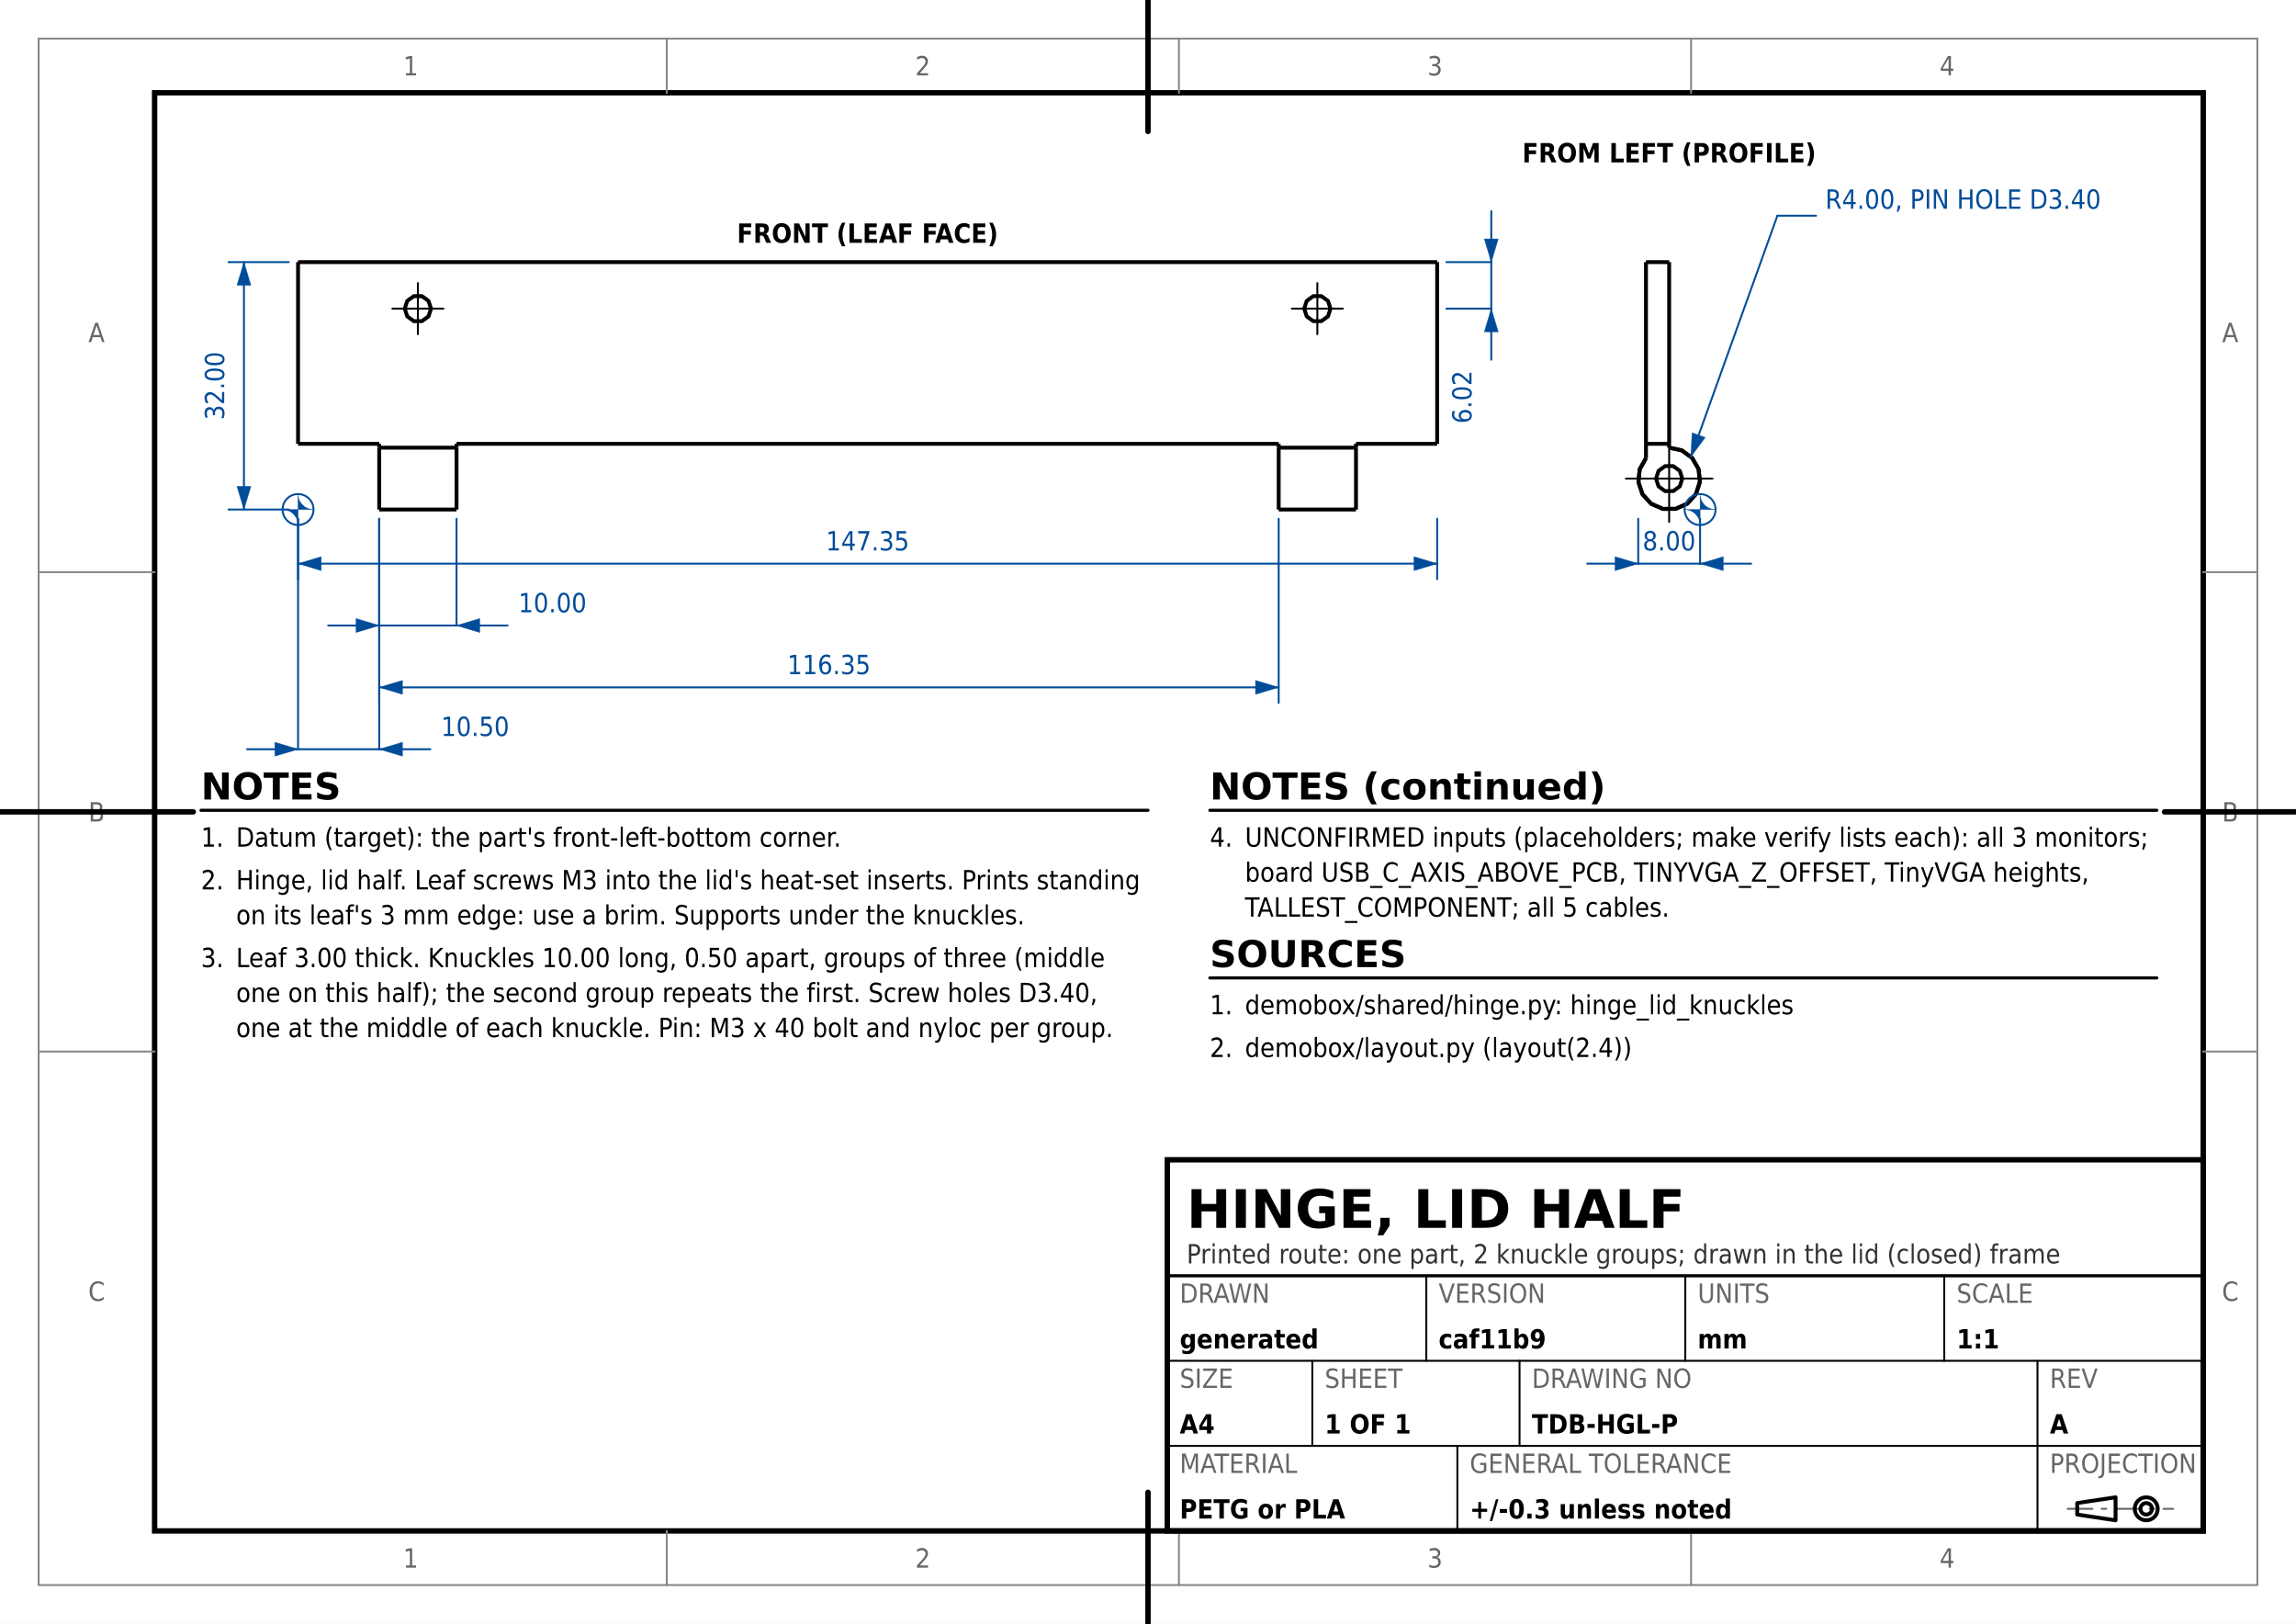
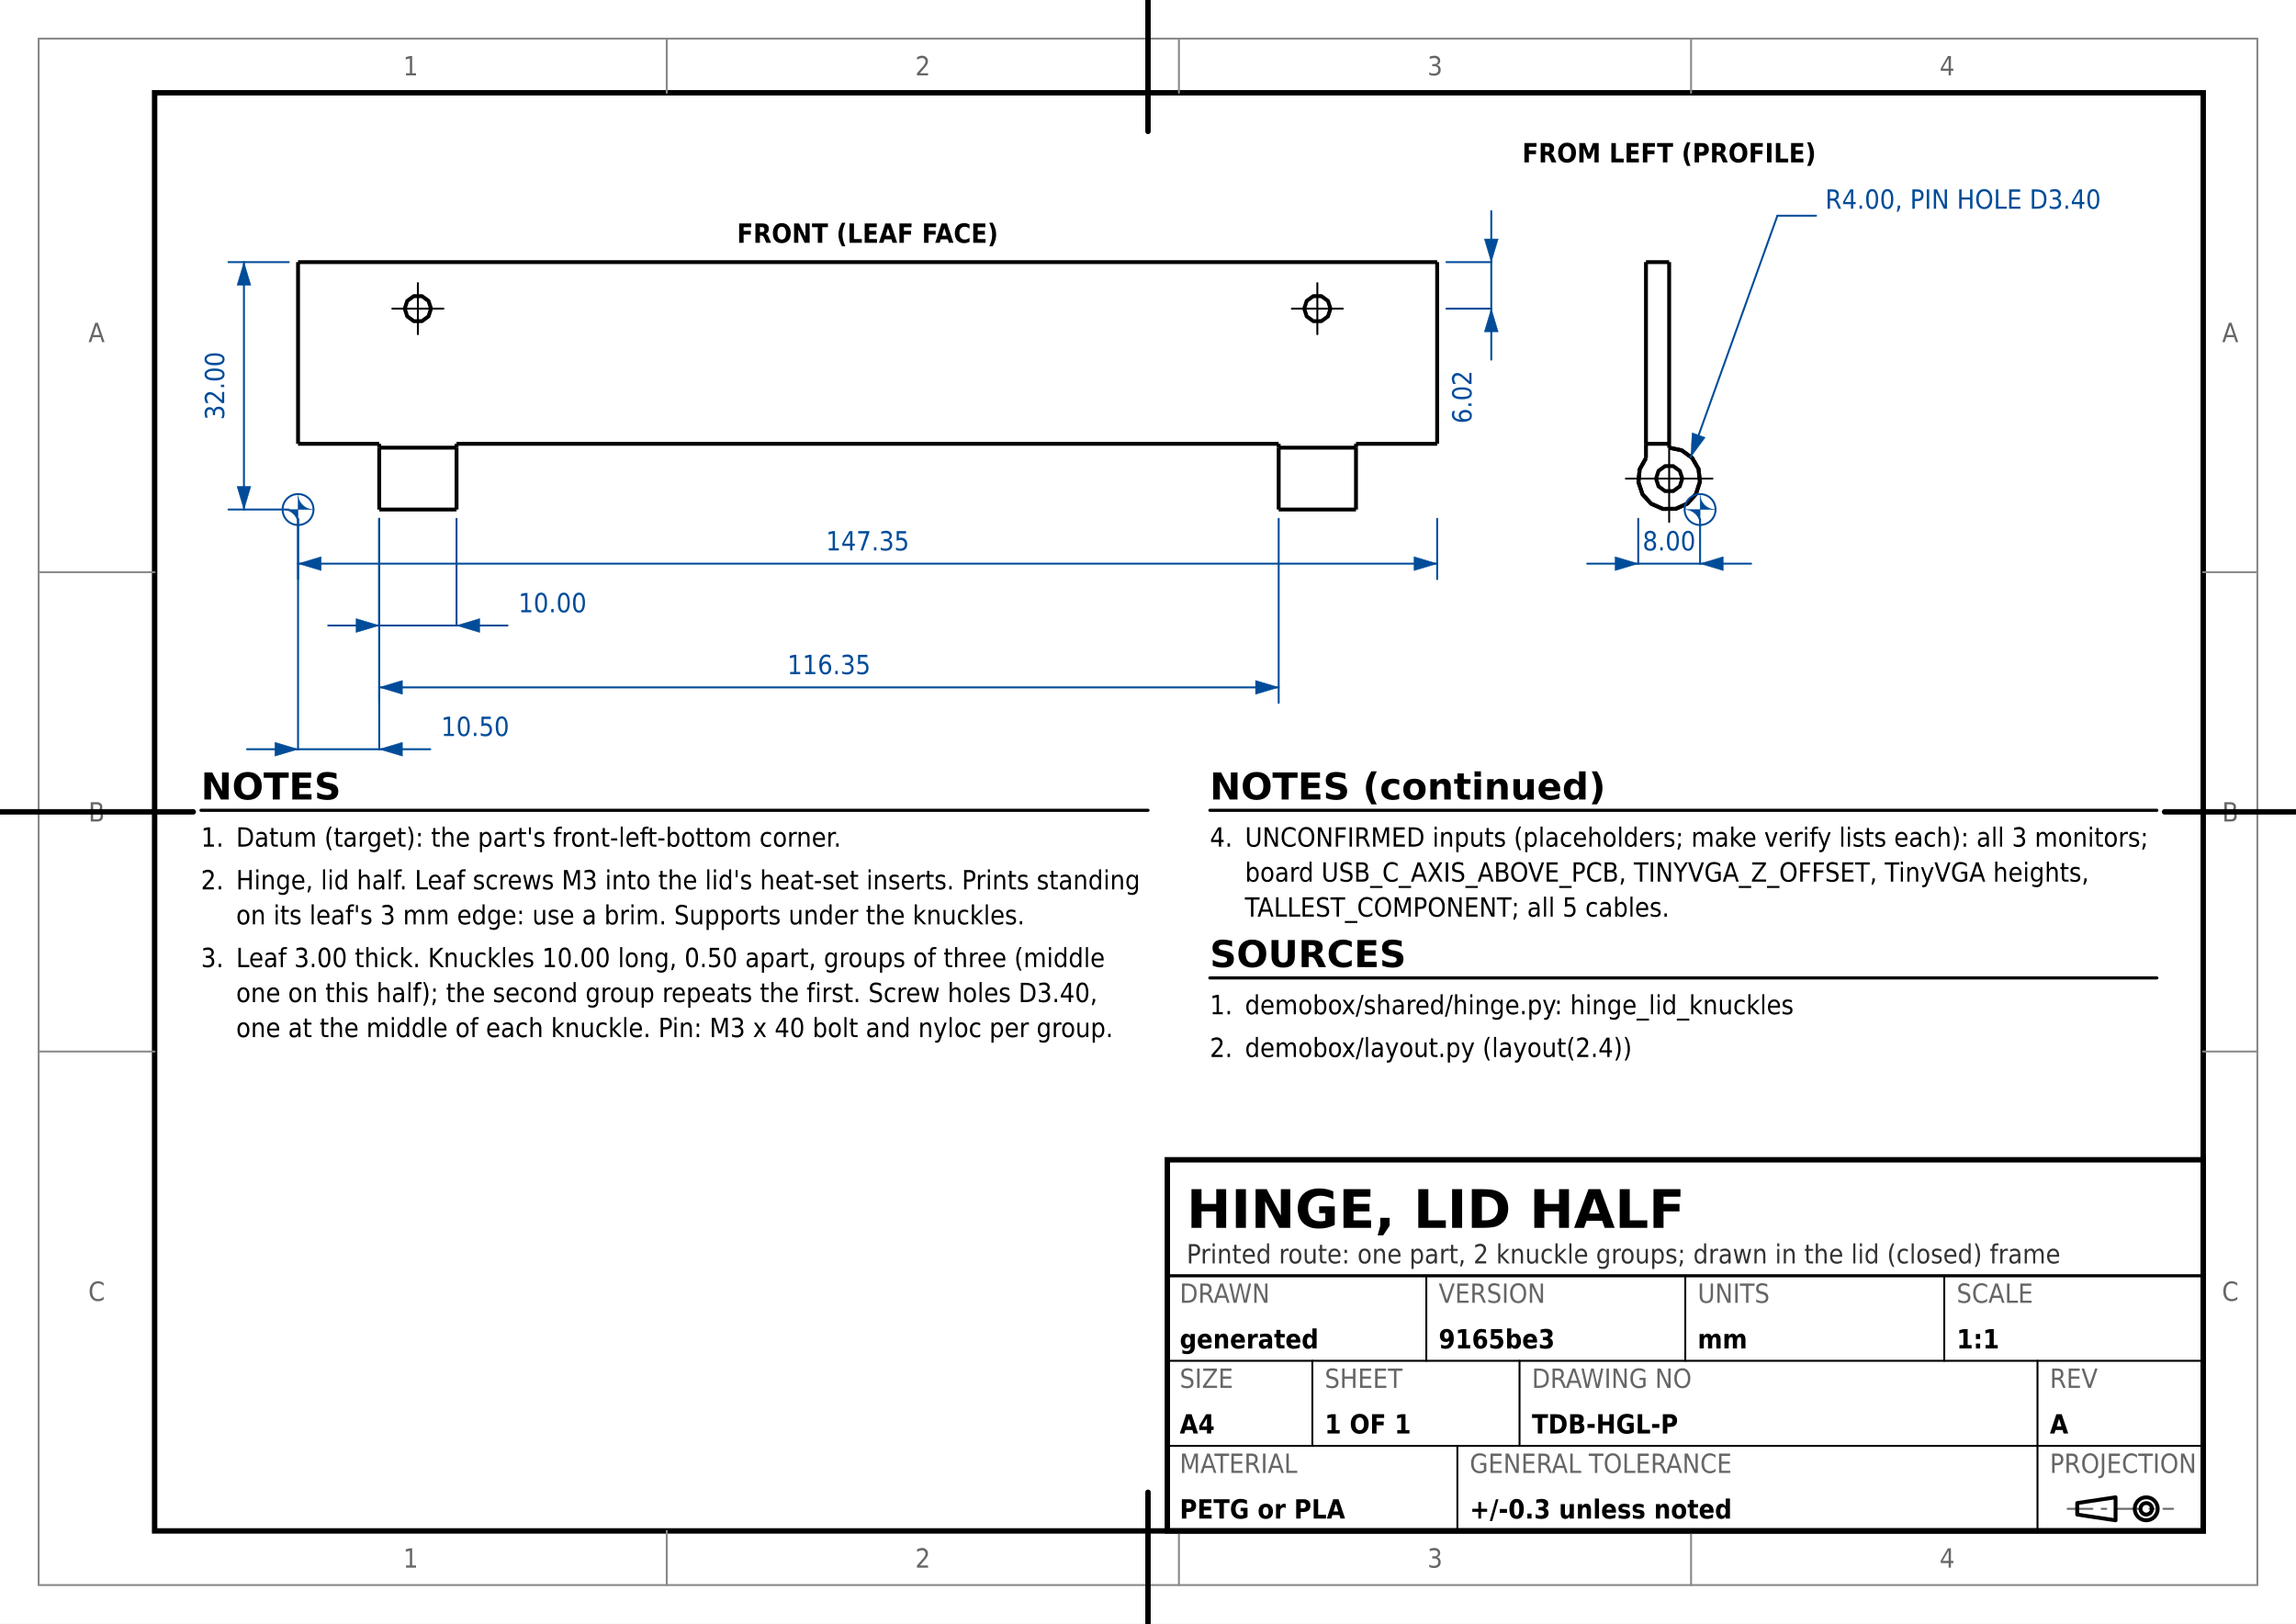
<svg xmlns="http://www.w3.org/2000/svg" version="1.1" width="297mm" height="210mm" viewBox="0 0 297 210">
  <rect width="100%" height="100%" fill="#ffffff" />
  <rect x="5" y="5" width="287" height="200" fill="none" stroke="#888888" stroke-width="0.25" />
  <rect x="20" y="12" width="265" height="186" fill="none" stroke="#000000" stroke-width="0.7" />
  <text x="53.125" y="202.75" font-family="DejaVu Sans Condensed, DejaVu Sans, Liberation Sans, sans-serif" font-size="3.429" fill="#666666" text-anchor="middle">1</text>
  <text x="53.125" y="9.75" font-family="DejaVu Sans Condensed, DejaVu Sans, Liberation Sans, sans-serif" font-size="3.429" fill="#666666" text-anchor="middle">1</text>
  <line x1="86.25" y1="205" x2="86.25" y2="198" stroke="#888888" stroke-width="0.25" stroke-linecap="round" />
  <line x1="86.25" y1="12" x2="86.25" y2="5" stroke="#888888" stroke-width="0.25" stroke-linecap="round" />
  <text x="119.375" y="202.75" font-family="DejaVu Sans Condensed, DejaVu Sans, Liberation Sans, sans-serif" font-size="3.429" fill="#666666" text-anchor="middle">2</text>
  <text x="119.375" y="9.75" font-family="DejaVu Sans Condensed, DejaVu Sans, Liberation Sans, sans-serif" font-size="3.429" fill="#666666" text-anchor="middle">2</text>
  <line x1="152.5" y1="205" x2="152.5" y2="198" stroke="#888888" stroke-width="0.25" stroke-linecap="round" />
  <line x1="152.5" y1="12" x2="152.5" y2="5" stroke="#888888" stroke-width="0.25" stroke-linecap="round" />
  <text x="185.625" y="202.75" font-family="DejaVu Sans Condensed, DejaVu Sans, Liberation Sans, sans-serif" font-size="3.429" fill="#666666" text-anchor="middle">3</text>
  <text x="185.625" y="9.75" font-family="DejaVu Sans Condensed, DejaVu Sans, Liberation Sans, sans-serif" font-size="3.429" fill="#666666" text-anchor="middle">3</text>
  <line x1="218.75" y1="205" x2="218.75" y2="198" stroke="#888888" stroke-width="0.25" stroke-linecap="round" />
  <line x1="218.75" y1="12" x2="218.75" y2="5" stroke="#888888" stroke-width="0.25" stroke-linecap="round" />
  <text x="251.875" y="202.75" font-family="DejaVu Sans Condensed, DejaVu Sans, Liberation Sans, sans-serif" font-size="3.429" fill="#666666" text-anchor="middle">4</text>
  <text x="251.875" y="9.75" font-family="DejaVu Sans Condensed, DejaVu Sans, Liberation Sans, sans-serif" font-size="3.429" fill="#666666" text-anchor="middle">4</text>
  <text x="12.5" y="168.25" font-family="DejaVu Sans Condensed, DejaVu Sans, Liberation Sans, sans-serif" font-size="3.429" fill="#666666" text-anchor="middle">C</text>
  <text x="288.5" y="168.25" font-family="DejaVu Sans Condensed, DejaVu Sans, Liberation Sans, sans-serif" font-size="3.429" fill="#666666" text-anchor="middle">C</text>
  <line x1="5" y1="136" x2="20" y2="136" stroke="#888888" stroke-width="0.25" stroke-linecap="round" />
  <line x1="285" y1="136" x2="292" y2="136" stroke="#888888" stroke-width="0.25" stroke-linecap="round" />
  <text x="12.5" y="106.25" font-family="DejaVu Sans Condensed, DejaVu Sans, Liberation Sans, sans-serif" font-size="3.429" fill="#666666" text-anchor="middle">B</text>
  <text x="288.5" y="106.25" font-family="DejaVu Sans Condensed, DejaVu Sans, Liberation Sans, sans-serif" font-size="3.429" fill="#666666" text-anchor="middle">B</text>
  <line x1="5" y1="74" x2="20" y2="74" stroke="#888888" stroke-width="0.25" stroke-linecap="round" />
  <line x1="285" y1="74" x2="292" y2="74" stroke="#888888" stroke-width="0.25" stroke-linecap="round" />
  <text x="12.5" y="44.25" font-family="DejaVu Sans Condensed, DejaVu Sans, Liberation Sans, sans-serif" font-size="3.429" fill="#666666" text-anchor="middle">A</text>
  <text x="288.5" y="44.25" font-family="DejaVu Sans Condensed, DejaVu Sans, Liberation Sans, sans-serif" font-size="3.429" fill="#666666" text-anchor="middle">A</text>
  <line x1="148.5" y1="210" x2="148.5" y2="193" stroke="#000000" stroke-width="0.7" stroke-linecap="round" />
  <line x1="148.5" y1="17" x2="148.5" y2="0" stroke="#000000" stroke-width="0.7" stroke-linecap="round" />
  <line x1="0" y1="105" x2="25" y2="105" stroke="#000000" stroke-width="0.7" stroke-linecap="round" />
  <line x1="280" y1="105" x2="297" y2="105" stroke="#000000" stroke-width="0.7" stroke-linecap="round" />
  <polyline points="38.555,57.4 49.055,57.4" fill="none" stroke="#000000" stroke-width="0.5" stroke-linejoin="round" />
  <polyline points="38.555,33.9 38.555,57.4" fill="none" stroke="#000000" stroke-width="0.5" stroke-linejoin="round" />
  <polyline points="49.055,57.4 49.055,57.9" fill="none" stroke="#000000" stroke-width="0.5" stroke-linejoin="round" />
  <polyline points="49.055,65.9 49.055,65.8 49.055,65.504 49.055,65.027 49.055,64.394 49.055,63.636 49.055,62.79 49.055,61.9 49.055,61.01 49.055,60.164 49.055,59.406 49.055,58.773 49.055,58.296 49.055,58 49.055,57.9" fill="none" stroke="#000000" stroke-width="0.5" stroke-linejoin="round" />
  <polyline points="38.555,33.9 185.905,33.9" fill="none" stroke="#000000" stroke-width="0.5" stroke-linejoin="round" />
  <polyline points="185.905,33.9 185.905,57.4" fill="none" stroke="#000000" stroke-width="0.5" stroke-linejoin="round" />
  <polyline points="175.405,57.4 185.905,57.4" fill="none" stroke="#000000" stroke-width="0.5" stroke-linejoin="round" />
  <polyline points="59.055,57.9 49.055,57.9" fill="none" stroke="#000000" stroke-width="0.5" stroke-linejoin="round" />
  <polyline points="175.405,57.4 175.405,57.9" fill="none" stroke="#000000" stroke-width="0.5" stroke-linejoin="round" />
  <polyline points="59.055,57.4 59.055,57.9" fill="none" stroke="#000000" stroke-width="0.5" stroke-linejoin="round" />
  <polyline points="175.405,57.9 165.405,57.9" fill="none" stroke="#000000" stroke-width="0.5" stroke-linejoin="round" />
  <polyline points="59.055,57.4 165.405,57.4" fill="none" stroke="#000000" stroke-width="0.5" stroke-linejoin="round" />
  <polyline points="165.405,57.4 165.405,57.9" fill="none" stroke="#000000" stroke-width="0.5" stroke-linejoin="round" />
  <polyline points="172.105,39.918 171.78,38.919 170.93,38.301 169.879,38.301 169.029,38.919 168.705,39.918 169.029,40.917 169.879,41.535 170.93,41.535 171.78,40.917 172.105,39.918" fill="none" stroke="#000000" stroke-width="0.5" stroke-linejoin="round" />
  <polyline points="55.755,39.918 55.43,38.919 54.58,38.301 53.529,38.301 52.679,38.919 52.355,39.918 52.679,40.917 53.529,41.535 54.58,41.535 55.43,40.917 55.755,39.918" fill="none" stroke="#000000" stroke-width="0.5" stroke-linejoin="round" />
  <polyline points="59.055,57.9 59.055,58 59.055,58.296 59.055,58.773 59.055,59.406 59.055,60.164 59.055,61.01 59.055,61.9 59.055,62.79 59.055,63.636 59.055,64.394 59.055,65.027 59.055,65.504 59.055,65.8 59.055,65.9" fill="none" stroke="#000000" stroke-width="0.5" stroke-linejoin="round" />
  <polyline points="175.405,57.9 175.405,58 175.405,58.296 175.405,58.773 175.405,59.406 175.405,60.164 175.405,61.01 175.405,61.9 175.405,62.79 175.405,63.636 175.405,64.394 175.405,65.027 175.405,65.504 175.405,65.8 175.405,65.9" fill="none" stroke="#000000" stroke-width="0.5" stroke-linejoin="round" />
  <polyline points="165.405,65.9 165.405,65.8 165.405,65.504 165.405,65.027 165.405,64.394 165.405,63.636 165.405,62.79 165.405,61.9 165.405,61.01 165.405,60.164 165.405,59.406 165.405,58.773 165.405,58.296 165.405,58 165.405,57.9" fill="none" stroke="#000000" stroke-width="0.5" stroke-linejoin="round" />
  <polyline points="59.055,65.9 49.055,65.9" fill="none" stroke="#000000" stroke-width="0.5" stroke-linejoin="round" />
  <polyline points="175.405,65.9 165.405,65.9" fill="none" stroke="#000000" stroke-width="0.5" stroke-linejoin="round" />
  <polyline points="215.915,57.4 212.915,57.4" fill="none" stroke="#000000" stroke-width="0.5" stroke-linejoin="round" />
  <polyline points="212.915,57.4 212.915,33.9" fill="none" stroke="#000000" stroke-width="0.5" stroke-linejoin="round" />
  <polyline points="212.915,33.9 215.915,33.9" fill="none" stroke="#000000" stroke-width="0.5" stroke-linejoin="round" />
  <polyline points="215.915,33.9 215.915,57.4" fill="none" stroke="#000000" stroke-width="0.5" stroke-linejoin="round" />
  <polyline points="212.915,59.254 212.915,57.4" fill="none" stroke="#000000" stroke-width="0.5" stroke-linejoin="round" />
  <polyline points="215.915,57.4 215.915,57.9" fill="none" stroke="#000000" stroke-width="0.5" stroke-linejoin="round" />
  <polyline points="212.915,59.254 212.099,60.7 211.941,62.353 212.467,63.927 213.587,65.153 215.108,65.818 216.768,65.808 218.281,65.125 219.387,63.886 219.894,62.306 219.716,60.655 218.883,59.219 217.539,58.245 215.915,57.9" fill="none" stroke="#000000" stroke-width="0.5" stroke-linejoin="round" />
  <polyline points="214.215,61.9 214.54,62.899 215.39,63.517 216.44,63.517 217.29,62.899 217.615,61.9 217.29,60.901 216.44,60.283 215.39,60.283 214.54,60.901 214.215,61.9" fill="none" stroke="#000000" stroke-width="0.5" stroke-linejoin="round" />
  <polyline points="212.915,59.254 212.099,60.7 211.941,62.353 212.467,63.927 213.587,65.153 215.108,65.818 216.768,65.808 218.281,65.125 219.387,63.886 219.894,62.306 219.716,60.655 218.883,59.219 217.539,58.245 215.915,57.9" fill="none" stroke="#000000" stroke-width="0.5" stroke-linejoin="round" />
  <line x1="50.755" y1="39.918" x2="57.355" y2="39.918" stroke="#000000" stroke-width="0.25" stroke-linecap="round" />
  <line x1="54.055" y1="43.218" x2="54.055" y2="36.618" stroke="#000000" stroke-width="0.25" stroke-linecap="round" />
  <line x1="167.105" y1="39.918" x2="173.705" y2="39.918" stroke="#000000" stroke-width="0.25" stroke-linecap="round" />
  <line x1="170.405" y1="43.218" x2="170.405" y2="36.618" stroke="#000000" stroke-width="0.25" stroke-linecap="round" />
  <line x1="210.315" y1="61.9" x2="221.515" y2="61.9" stroke="#000000" stroke-width="0.25" stroke-linecap="round" />
  <line x1="215.915" y1="67.5" x2="215.915" y2="56.3" stroke="#000000" stroke-width="0.25" stroke-linecap="round" />
  <circle cx="38.555" cy="65.9" r="2" fill="none" stroke="#004c99" stroke-width="0.25" />
  <path d="M 38.555 65.9 L 40.555 65.9 A 2.0 2.0 0 0 1 38.555 63.9 Z" fill="#004c99" stroke="#004c99" stroke-width="0.05" stroke-linejoin="round" stroke-linecap="round" />
  <path d="M 38.555 65.9 L 36.555 65.9 A 2.0 2.0 0 0 1 38.555 67.9 Z" fill="#004c99" stroke="#004c99" stroke-width="0.05" stroke-linejoin="round" stroke-linecap="round" />
  <circle cx="219.915" cy="65.9" r="2" fill="none" stroke="#004c99" stroke-width="0.25" />
  <path d="M 219.915 65.9 L 221.915 65.9 A 2.0 2.0 0 0 1 219.915 63.9 Z" fill="#004c99" stroke="#004c99" stroke-width="0.05" stroke-linejoin="round" stroke-linecap="round" />
  <path d="M 219.915 65.9 L 217.915 65.9 A 2.0 2.0 0 0 1 219.915 67.9 Z" fill="#004c99" stroke="#004c99" stroke-width="0.05" stroke-linejoin="round" stroke-linecap="round" />
  <line x1="37.355" y1="65.9" x2="29.555" y2="65.9" stroke="#004c99" stroke-width="0.25" stroke-linecap="round" />
  <line x1="37.355" y1="33.9" x2="29.555" y2="33.9" stroke="#004c99" stroke-width="0.25" stroke-linecap="round" />
  <line x1="31.555" y1="65.9" x2="31.555" y2="33.9" stroke="#004c99" stroke-width="0.25" stroke-linecap="round" />
  <polygon points="31.555,65.9 32.455,62.9 30.655,62.9" fill="#004c99" stroke="#004c99" stroke-width="0.05" stroke-linejoin="round" />
  <polygon points="31.555,33.9 30.655,36.9 32.455,36.9" fill="#004c99" stroke="#004c99" stroke-width="0.05" stroke-linejoin="round" />
  <text x="29" y="49.9" font-family="DejaVu Sans Condensed, DejaVu Sans, Liberation Sans, sans-serif" font-size="3.429" fill="#004c99" text-anchor="middle" transform="rotate(-90 29 49.9)">32.00</text>
  <line x1="38.555" y1="67.1" x2="38.555" y2="74.9" stroke="#004c99" stroke-width="0.25" stroke-linecap="round" />
  <line x1="185.905" y1="67.1" x2="185.905" y2="74.9" stroke="#004c99" stroke-width="0.25" stroke-linecap="round" />
  <line x1="38.555" y1="72.9" x2="185.905" y2="72.9" stroke="#004c99" stroke-width="0.25" stroke-linecap="round" />
  <polygon points="38.555,72.9 41.555,73.8 41.555,72" fill="#004c99" stroke="#004c99" stroke-width="0.05" stroke-linejoin="round" />
  <polygon points="185.905,72.9 182.905,72 182.905,73.8" fill="#004c99" stroke="#004c99" stroke-width="0.05" stroke-linejoin="round" />
  <text x="112.23" y="71.191" font-family="DejaVu Sans Condensed, DejaVu Sans, Liberation Sans, sans-serif" font-size="3.429" fill="#004c99" text-anchor="middle">147.35</text>
  <line x1="211.915" y1="67.1" x2="211.915" y2="72.9" stroke="#004c99" stroke-width="0.25" stroke-linecap="round" />
  <line x1="219.915" y1="67.1" x2="219.915" y2="72.9" stroke="#004c99" stroke-width="0.25" stroke-linecap="round" />
  <line x1="211.915" y1="72.9" x2="219.915" y2="72.9" stroke="#004c99" stroke-width="0.25" stroke-linecap="round" />
  <polygon points="211.915,72.9 208.915,72 208.915,73.8" fill="#004c99" stroke="#004c99" stroke-width="0.05" stroke-linejoin="round" />
  <polygon points="219.915,72.9 222.915,73.8 222.915,72" fill="#004c99" stroke="#004c99" stroke-width="0.05" stroke-linejoin="round" />
  <line x1="205.315" y1="72.9" x2="211.915" y2="72.9" stroke="#004c99" stroke-width="0.25" stroke-linecap="round" />
  <line x1="219.915" y1="72.9" x2="226.515" y2="72.9" stroke="#004c99" stroke-width="0.25" stroke-linecap="round" />
  <text x="215.915" y="71.191" font-family="DejaVu Sans Condensed, DejaVu Sans, Liberation Sans, sans-serif" font-size="3.429" fill="#004c99" text-anchor="middle">8.00</text>
  <polygon points="218.715,59.1 220.576,56.581 218.881,55.972" fill="#004c99" stroke="#004c99" stroke-width="0.05" stroke-linejoin="round" />
  <line x1="218.715" y1="59.1" x2="229.915" y2="27.9" stroke="#004c99" stroke-width="0.25" stroke-linecap="round" />
  <line x1="229.915" y1="27.9" x2="234.915" y2="27.9" stroke="#004c99" stroke-width="0.25" stroke-linecap="round" />
  <text x="236.115" y="27" font-family="DejaVu Sans Condensed, DejaVu Sans, Liberation Sans, sans-serif" font-size="3.429" fill="#004c99" text-anchor="start">R4.00, PIN HOLE D3.40</text>
  <line x1="49.055" y1="67.1" x2="49.055" y2="80.9" stroke="#004c99" stroke-width="0.25" stroke-linecap="round" />
  <line x1="59.055" y1="67.1" x2="59.055" y2="80.9" stroke="#004c99" stroke-width="0.25" stroke-linecap="round" />
  <line x1="49.055" y1="80.9" x2="59.055" y2="80.9" stroke="#004c99" stroke-width="0.25" stroke-linecap="round" />
  <polygon points="49.055,80.9 46.055,80 46.055,81.8" fill="#004c99" stroke="#004c99" stroke-width="0.05" stroke-linejoin="round" />
  <polygon points="59.055,80.9 62.055,81.8 62.055,80" fill="#004c99" stroke="#004c99" stroke-width="0.05" stroke-linejoin="round" />
  <line x1="42.455" y1="80.9" x2="49.055" y2="80.9" stroke="#004c99" stroke-width="0.25" stroke-linecap="round" />
  <line x1="59.055" y1="80.9" x2="65.655" y2="80.9" stroke="#004c99" stroke-width="0.25" stroke-linecap="round" />
  <text x="67.055" y="79.191" font-family="DejaVu Sans Condensed, DejaVu Sans, Liberation Sans, sans-serif" font-size="3.429" fill="#004c99" text-anchor="start">10.00</text>
  <line x1="49.055" y1="67.1" x2="49.055" y2="90.9" stroke="#004c99" stroke-width="0.25" stroke-linecap="round" />
  <line x1="165.405" y1="67.1" x2="165.405" y2="90.9" stroke="#004c99" stroke-width="0.25" stroke-linecap="round" />
  <line x1="49.055" y1="88.9" x2="165.405" y2="88.9" stroke="#004c99" stroke-width="0.25" stroke-linecap="round" />
  <polygon points="49.055,88.9 52.055,89.8 52.055,88" fill="#004c99" stroke="#004c99" stroke-width="0.05" stroke-linejoin="round" />
  <polygon points="165.405,88.9 162.405,88 162.405,89.8" fill="#004c99" stroke="#004c99" stroke-width="0.05" stroke-linejoin="round" />
  <text x="107.23" y="87.191" font-family="DejaVu Sans Condensed, DejaVu Sans, Liberation Sans, sans-serif" font-size="3.429" fill="#004c99" text-anchor="middle">116.35</text>
  <line x1="187.105" y1="33.9" x2="192.905" y2="33.9" stroke="#004c99" stroke-width="0.25" stroke-linecap="round" />
  <line x1="187.105" y1="39.918" x2="192.905" y2="39.918" stroke="#004c99" stroke-width="0.25" stroke-linecap="round" />
  <line x1="192.905" y1="39.918" x2="192.905" y2="33.9" stroke="#004c99" stroke-width="0.25" stroke-linecap="round" />
  <polygon points="192.905,39.918 192.005,42.918 193.805,42.918" fill="#004c99" stroke="#004c99" stroke-width="0.05" stroke-linejoin="round" />
  <polygon points="192.905,33.9 193.805,30.9 192.005,30.9" fill="#004c99" stroke="#004c99" stroke-width="0.05" stroke-linejoin="round" />
  <line x1="192.905" y1="46.518" x2="192.905" y2="39.918" stroke="#004c99" stroke-width="0.25" stroke-linecap="round" />
  <line x1="192.905" y1="33.9" x2="192.905" y2="27.3" stroke="#004c99" stroke-width="0.25" stroke-linecap="round" />
  <text x="190.35" y="47.918" font-family="DejaVu Sans Condensed, DejaVu Sans, Liberation Sans, sans-serif" font-size="3.429" fill="#004c99" text-anchor="end" transform="rotate(-90 190.35 47.9179)">6.02</text>
  <line x1="38.555" y1="67.1" x2="38.555" y2="96.9" stroke="#004c99" stroke-width="0.25" stroke-linecap="round" />
  <line x1="49.055" y1="67.1" x2="49.055" y2="96.9" stroke="#004c99" stroke-width="0.25" stroke-linecap="round" />
  <line x1="38.555" y1="96.9" x2="49.055" y2="96.9" stroke="#004c99" stroke-width="0.25" stroke-linecap="round" />
  <polygon points="38.555,96.9 35.555,96 35.555,97.8" fill="#004c99" stroke="#004c99" stroke-width="0.05" stroke-linejoin="round" />
  <polygon points="49.055,96.9 52.055,97.8 52.055,96" fill="#004c99" stroke="#004c99" stroke-width="0.05" stroke-linejoin="round" />
  <line x1="31.955" y1="96.9" x2="38.555" y2="96.9" stroke="#004c99" stroke-width="0.25" stroke-linecap="round" />
  <line x1="49.055" y1="96.9" x2="55.655" y2="96.9" stroke="#004c99" stroke-width="0.25" stroke-linecap="round" />
  <text x="57.055" y="95.191" font-family="DejaVu Sans Condensed, DejaVu Sans, Liberation Sans, sans-serif" font-size="3.429" fill="#004c99" text-anchor="start">10.50</text>
  <text x="112.23" y="31.4" font-family="DejaVu Sans Condensed, DejaVu Sans, Liberation Sans, sans-serif" font-size="3.429" fill="#000000" text-anchor="middle" font-weight="bold">FRONT (LEAF FACE)</text>
  <text x="215.915" y="21" font-family="DejaVu Sans Condensed, DejaVu Sans, Liberation Sans, sans-serif" font-size="3.429" fill="#000000" text-anchor="middle" font-weight="bold">FROM LEFT (PROFILE)</text>
  <text x="26" y="103.4" font-family="DejaVu Sans, Liberation Sans, sans-serif" font-size="4.801" fill="#000000" text-anchor="start" font-weight="bold">NOTES</text>
  <line x1="26" y1="104.8" x2="148.5" y2="104.8" stroke="#000000" stroke-width="0.4" stroke-linecap="round" />
  <text x="26" y="109.5" font-family="DejaVu Sans Condensed, DejaVu Sans, Liberation Sans, sans-serif" font-size="3.429" fill="#000000" text-anchor="start">1.</text>
  <text x="30.542" y="109.5" font-family="DejaVu Sans Condensed, DejaVu Sans, Liberation Sans, sans-serif" font-size="3.429" fill="#000000" text-anchor="start">Datum (target): the part's front-left-bottom corner.</text>
  <text x="26" y="115.027" font-family="DejaVu Sans Condensed, DejaVu Sans, Liberation Sans, sans-serif" font-size="3.429" fill="#000000" text-anchor="start">2.</text>
  <text x="30.542" y="115.027" font-family="DejaVu Sans Condensed, DejaVu Sans, Liberation Sans, sans-serif" font-size="3.429" fill="#000000" text-anchor="start">Hinge, lid half. Leaf screws M3 into the lid's heat-set inserts. Prints standing</text>
  <text x="30.542" y="119.553" font-family="DejaVu Sans Condensed, DejaVu Sans, Liberation Sans, sans-serif" font-size="3.429" fill="#000000" text-anchor="start">on its leaf's 3 mm edge: use a brim. Supports under the knuckles.</text>
  <text x="26" y="125.08" font-family="DejaVu Sans Condensed, DejaVu Sans, Liberation Sans, sans-serif" font-size="3.429" fill="#000000" text-anchor="start">3.</text>
  <text x="30.542" y="125.08" font-family="DejaVu Sans Condensed, DejaVu Sans, Liberation Sans, sans-serif" font-size="3.429" fill="#000000" text-anchor="start">Leaf 3.00 thick. Knuckles 10.00 long, 0.50 apart, groups of three (middle</text>
  <text x="30.542" y="129.607" font-family="DejaVu Sans Condensed, DejaVu Sans, Liberation Sans, sans-serif" font-size="3.429" fill="#000000" text-anchor="start">one on this half); the second group repeats the first. Screw holes D3.40,</text>
  <text x="30.542" y="134.134" font-family="DejaVu Sans Condensed, DejaVu Sans, Liberation Sans, sans-serif" font-size="3.429" fill="#000000" text-anchor="start">one at the middle of each knuckle. Pin: M3 x 40 bolt and nyloc per group.</text>
  <text x="156.5" y="103.4" font-family="DejaVu Sans, Liberation Sans, sans-serif" font-size="4.801" fill="#000000" text-anchor="start" font-weight="bold">NOTES (continued)</text>
  <line x1="156.5" y1="104.8" x2="279" y2="104.8" stroke="#000000" stroke-width="0.4" stroke-linecap="round" />
  <text x="156.5" y="109.5" font-family="DejaVu Sans Condensed, DejaVu Sans, Liberation Sans, sans-serif" font-size="3.429" fill="#000000" text-anchor="start">4.</text>
  <text x="161.042" y="109.5" font-family="DejaVu Sans Condensed, DejaVu Sans, Liberation Sans, sans-serif" font-size="3.429" fill="#000000" text-anchor="start">UNCONFIRMED inputs (placeholders; make verify lists each): all 3 monitors;</text>
  <text x="161.042" y="114.027" font-family="DejaVu Sans Condensed, DejaVu Sans, Liberation Sans, sans-serif" font-size="3.429" fill="#000000" text-anchor="start">board USB_C_AXIS_ABOVE_PCB, TINYVGA_Z_OFFSET, TinyVGA heights,</text>
  <text x="161.042" y="118.553" font-family="DejaVu Sans Condensed, DejaVu Sans, Liberation Sans, sans-serif" font-size="3.429" fill="#000000" text-anchor="start">TALLEST_COMPONENT; all 5 cables.</text>
  <text x="156.5" y="125.08" font-family="DejaVu Sans, Liberation Sans, sans-serif" font-size="4.801" fill="#000000" text-anchor="start" font-weight="bold">SOURCES</text>
  <line x1="156.5" y1="126.48" x2="279" y2="126.48" stroke="#000000" stroke-width="0.4" stroke-linecap="round" />
  <text x="156.5" y="131.18" font-family="DejaVu Sans Condensed, DejaVu Sans, Liberation Sans, sans-serif" font-size="3.429" fill="#000000" text-anchor="start">1.</text>
  <text x="161.042" y="131.18" font-family="DejaVu Sans Condensed, DejaVu Sans, Liberation Sans, sans-serif" font-size="3.429" fill="#000000" text-anchor="start">demobox/shared/hinge.py: hinge_lid_knuckles</text>
  <text x="156.5" y="136.707" font-family="DejaVu Sans Condensed, DejaVu Sans, Liberation Sans, sans-serif" font-size="3.429" fill="#000000" text-anchor="start">2.</text>
  <text x="161.042" y="136.707" font-family="DejaVu Sans Condensed, DejaVu Sans, Liberation Sans, sans-serif" font-size="3.429" fill="#000000" text-anchor="start">demobox/layout.py (layout(2.4))</text>
  <rect x="151" y="150" width="134" height="48" fill="none" stroke="#000000" stroke-width="0.7" />
  <line x1="151" y1="165" x2="285" y2="165" stroke="#000000" stroke-width="0.4" stroke-linecap="round" />
  <text x="153.5" y="158.8" font-family="DejaVu Sans, Liberation Sans, sans-serif" font-size="6.859" fill="#000000" text-anchor="start" font-weight="bold">HINGE, LID HALF</text>
  <text x="153.5" y="163.4" font-family="DejaVu Sans Condensed, DejaVu Sans, Liberation Sans, sans-serif" font-size="3.429" fill="#333333" text-anchor="start">Printed route: one part, 2 knuckle groups; drawn in the lid (closed) frame</text>
  <text x="152.6" y="168.5" font-family="DejaVu Sans Condensed, DejaVu Sans, Liberation Sans, sans-serif" font-size="3.429" fill="#666666" text-anchor="start">DRAWN</text>
  <text x="152.6" y="174.4" font-family="DejaVu Sans Condensed, DejaVu Sans, Liberation Sans, sans-serif" font-size="3.429" fill="#000000" text-anchor="start" font-weight="bold">generated</text>
  <line x1="184.5" y1="176" x2="184.5" y2="165" stroke="#000000" stroke-width="0.25" stroke-linecap="round" />
  <text x="186.1" y="168.5" font-family="DejaVu Sans Condensed, DejaVu Sans, Liberation Sans, sans-serif" font-size="3.429" fill="#666666" text-anchor="start">VERSION</text>
-   <text x="186.1" y="174.4" font-family="DejaVu Sans Condensed, DejaVu Sans, Liberation Sans, sans-serif" font-size="3.429" fill="#000000" text-anchor="start" font-weight="bold">caf11b9</text>
+   <text x="186.1" y="174.4" font-family="DejaVu Sans Condensed, DejaVu Sans, Liberation Sans, sans-serif" font-size="3.429" fill="#000000" text-anchor="start" font-weight="bold">9165be3</text>
  <line x1="218" y1="176" x2="218" y2="165" stroke="#000000" stroke-width="0.25" stroke-linecap="round" />
  <text x="219.6" y="168.5" font-family="DejaVu Sans Condensed, DejaVu Sans, Liberation Sans, sans-serif" font-size="3.429" fill="#666666" text-anchor="start">UNITS</text>
  <text x="219.6" y="174.4" font-family="DejaVu Sans Condensed, DejaVu Sans, Liberation Sans, sans-serif" font-size="3.429" fill="#000000" text-anchor="start" font-weight="bold">mm</text>
  <line x1="251.5" y1="176" x2="251.5" y2="165" stroke="#000000" stroke-width="0.25" stroke-linecap="round" />
  <text x="253.1" y="168.5" font-family="DejaVu Sans Condensed, DejaVu Sans, Liberation Sans, sans-serif" font-size="3.429" fill="#666666" text-anchor="start">SCALE</text>
  <text x="253.1" y="174.4" font-family="DejaVu Sans Condensed, DejaVu Sans, Liberation Sans, sans-serif" font-size="3.429" fill="#000000" text-anchor="start" font-weight="bold">1:1</text>
  <line x1="151" y1="176" x2="285" y2="176" stroke="#000000" stroke-width="0.25" stroke-linecap="round" />
  <text x="152.6" y="179.5" font-family="DejaVu Sans Condensed, DejaVu Sans, Liberation Sans, sans-serif" font-size="3.429" fill="#666666" text-anchor="start">SIZE</text>
  <text x="152.6" y="185.4" font-family="DejaVu Sans Condensed, DejaVu Sans, Liberation Sans, sans-serif" font-size="3.429" fill="#000000" text-anchor="start" font-weight="bold">A4</text>
  <line x1="169.76" y1="187" x2="169.76" y2="176" stroke="#000000" stroke-width="0.25" stroke-linecap="round" />
  <text x="171.36" y="179.5" font-family="DejaVu Sans Condensed, DejaVu Sans, Liberation Sans, sans-serif" font-size="3.429" fill="#666666" text-anchor="start">SHEET</text>
  <text x="171.36" y="185.4" font-family="DejaVu Sans Condensed, DejaVu Sans, Liberation Sans, sans-serif" font-size="3.429" fill="#000000" text-anchor="start" font-weight="bold">1 OF 1</text>
  <line x1="196.56" y1="187" x2="196.56" y2="176" stroke="#000000" stroke-width="0.25" stroke-linecap="round" />
  <text x="198.16" y="179.5" font-family="DejaVu Sans Condensed, DejaVu Sans, Liberation Sans, sans-serif" font-size="3.429" fill="#666666" text-anchor="start">DRAWING NO</text>
  <text x="198.16" y="185.4" font-family="DejaVu Sans Condensed, DejaVu Sans, Liberation Sans, sans-serif" font-size="3.429" fill="#000000" text-anchor="start" font-weight="bold">TDB-HGL-P</text>
  <line x1="263.56" y1="187" x2="263.56" y2="176" stroke="#000000" stroke-width="0.25" stroke-linecap="round" />
  <text x="265.16" y="179.5" font-family="DejaVu Sans Condensed, DejaVu Sans, Liberation Sans, sans-serif" font-size="3.429" fill="#666666" text-anchor="start">REV</text>
  <text x="265.16" y="185.4" font-family="DejaVu Sans Condensed, DejaVu Sans, Liberation Sans, sans-serif" font-size="3.429" fill="#000000" text-anchor="start" font-weight="bold">A</text>
  <line x1="151" y1="187" x2="285" y2="187" stroke="#000000" stroke-width="0.25" stroke-linecap="round" />
  <text x="152.6" y="190.5" font-family="DejaVu Sans Condensed, DejaVu Sans, Liberation Sans, sans-serif" font-size="3.429" fill="#666666" text-anchor="start">MATERIAL</text>
  <text x="152.6" y="196.4" font-family="DejaVu Sans Condensed, DejaVu Sans, Liberation Sans, sans-serif" font-size="3.429" fill="#000000" text-anchor="start" font-weight="bold">PETG or PLA</text>
  <line x1="188.52" y1="198" x2="188.52" y2="187" stroke="#000000" stroke-width="0.25" stroke-linecap="round" />
  <text x="190.12" y="190.5" font-family="DejaVu Sans Condensed, DejaVu Sans, Liberation Sans, sans-serif" font-size="3.429" fill="#666666" text-anchor="start">GENERAL TOLERANCE</text>
  <text x="190.12" y="196.4" font-family="DejaVu Sans Condensed, DejaVu Sans, Liberation Sans, sans-serif" font-size="3.429" fill="#000000" text-anchor="start" font-weight="bold">+/-0.3 unless noted</text>
  <line x1="263.56" y1="198" x2="263.56" y2="187" stroke="#000000" stroke-width="0.25" stroke-linecap="round" />
  <text x="265.16" y="190.5" font-family="DejaVu Sans Condensed, DejaVu Sans, Liberation Sans, sans-serif" font-size="3.429" fill="#666666" text-anchor="start">PROJECTION</text>
  <line x1="267.46" y1="195.14" x2="281.1" y2="195.14" stroke="#666666" stroke-width="0.25" stroke-linecap="round" stroke-dasharray="3.2,1.2,0.6,1.2" />
  <polygon points="268.7,194.396 273.66,193.652 273.66,196.628 268.7,195.884" fill="none" stroke="#000000" stroke-width="0.5" stroke-linejoin="round" />
  <circle cx="277.628" cy="195.14" r="1.488" fill="none" stroke="#000000" stroke-width="0.5" />
  <circle cx="277.628" cy="195.14" r="0.744" fill="none" stroke="#000000" stroke-width="0.5" />
</svg>
